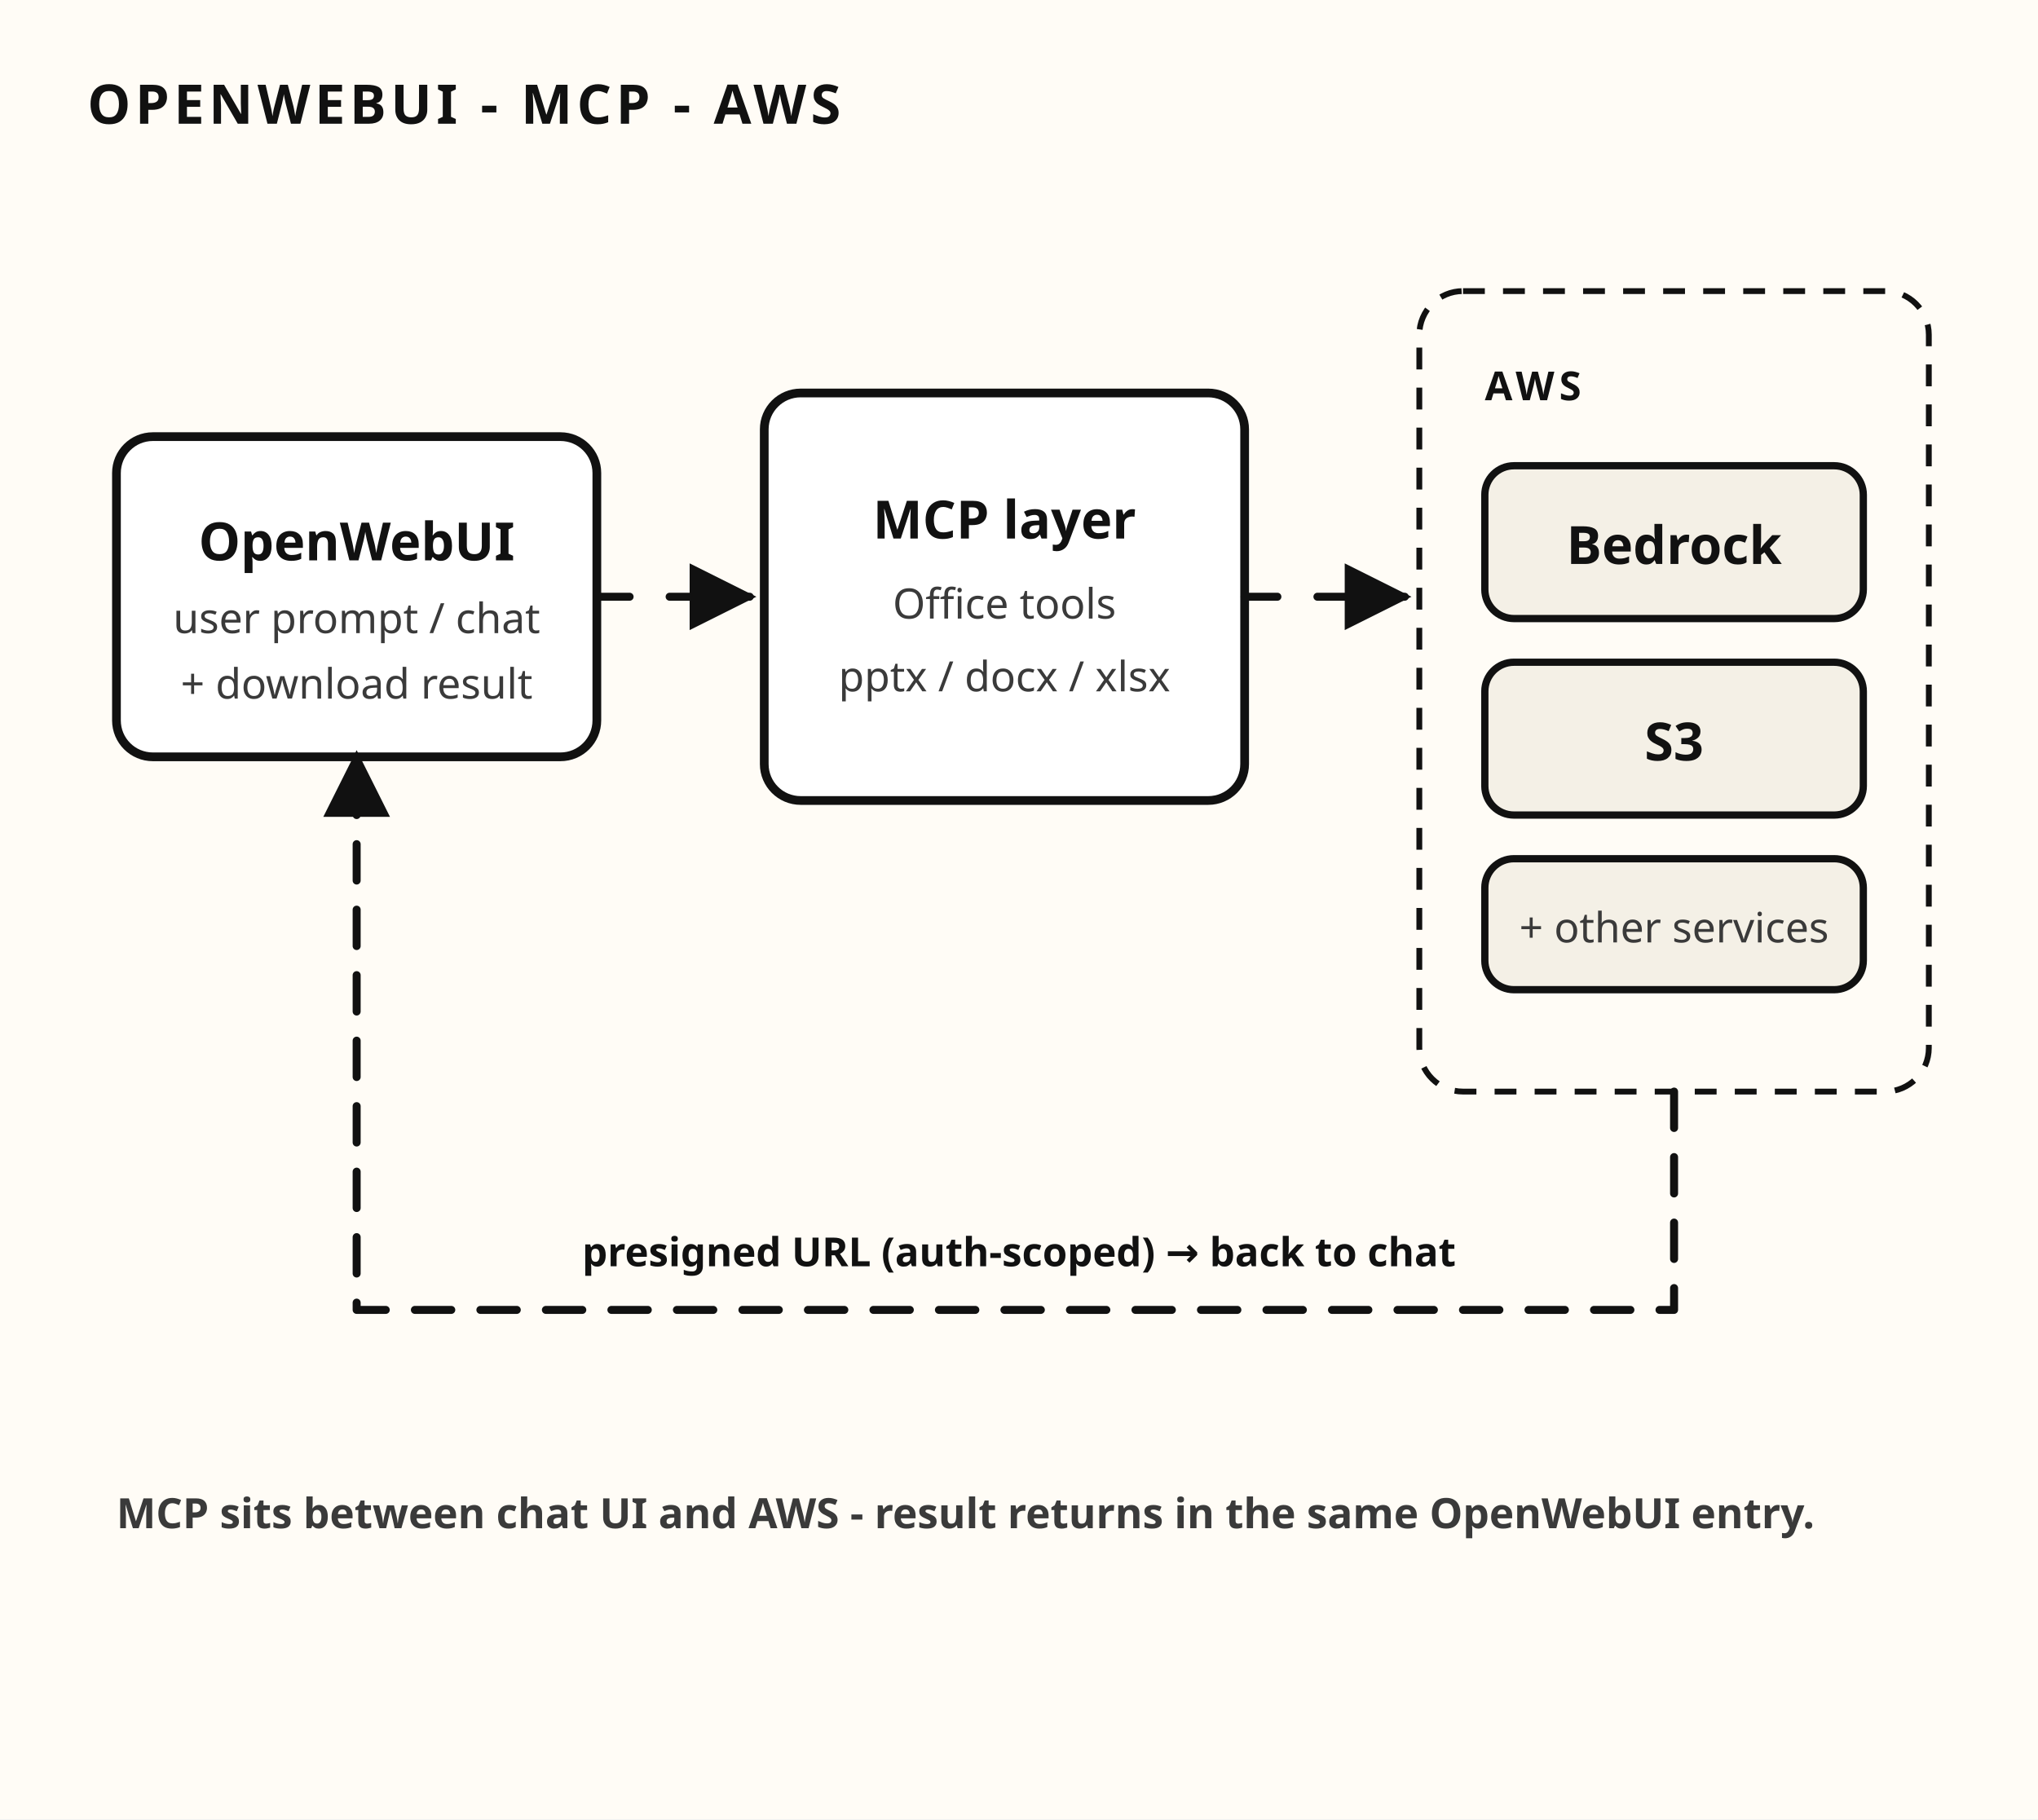
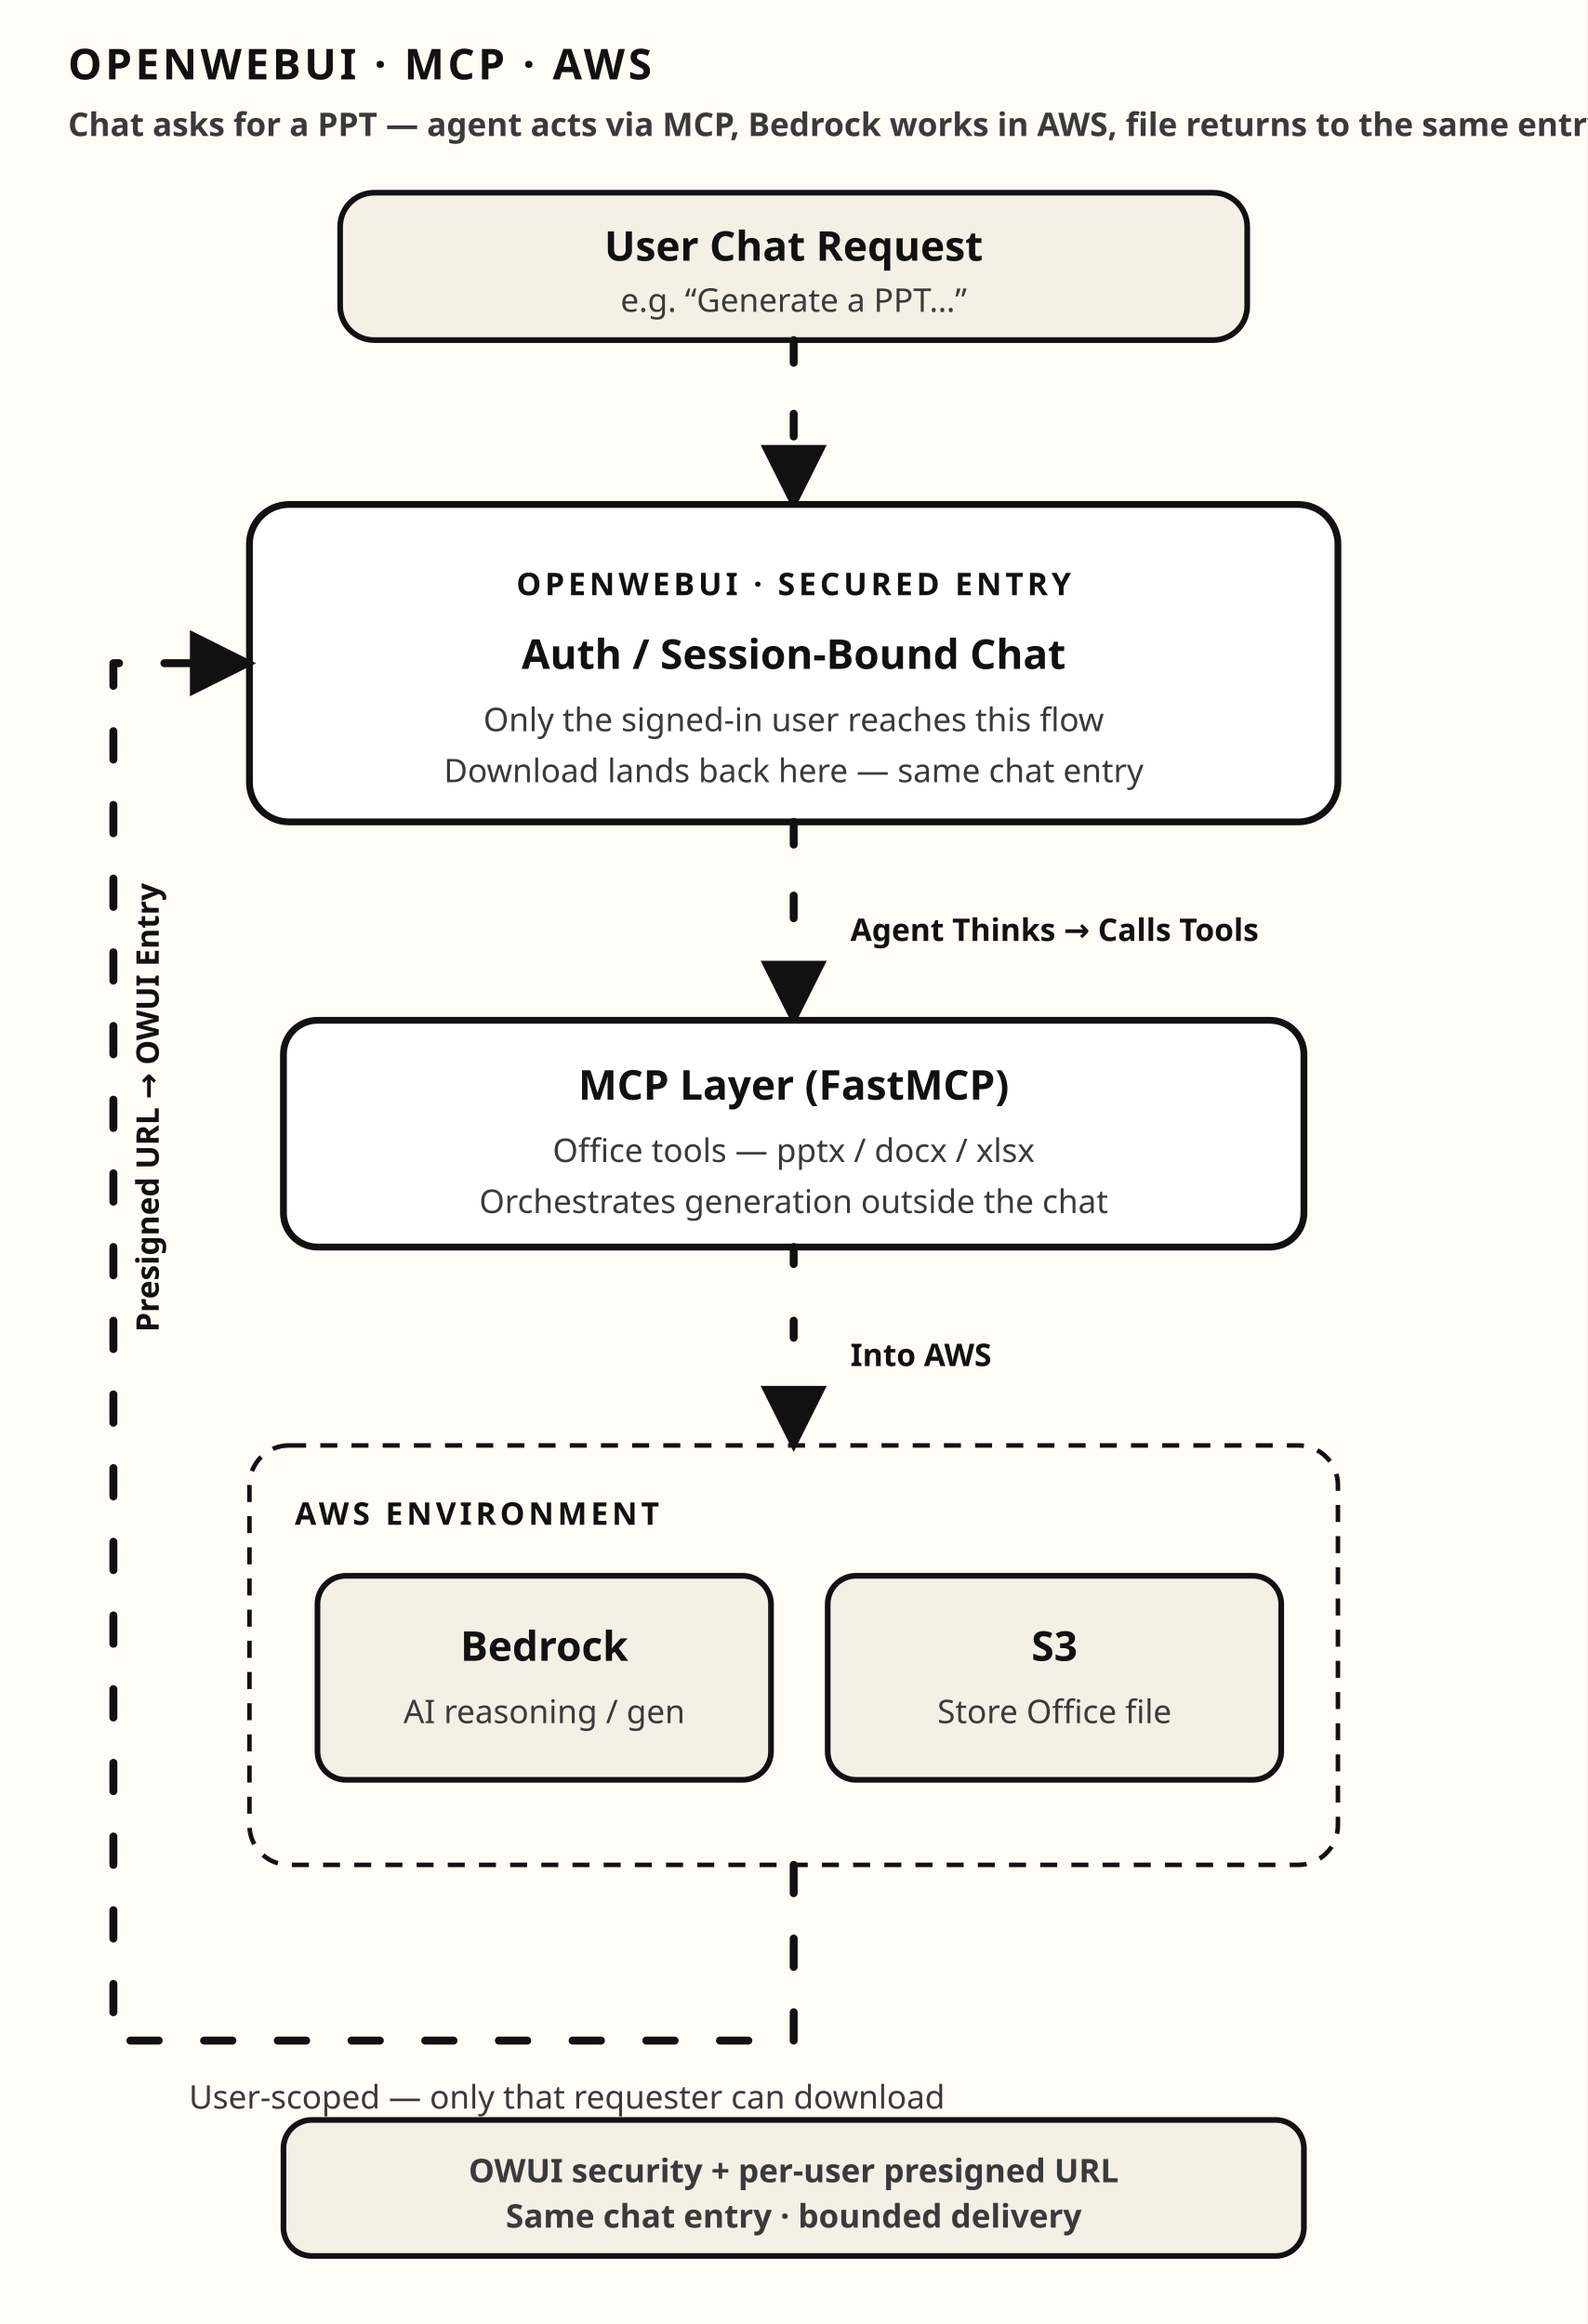
- <svg xmlns="http://www.w3.org/2000/svg" viewBox="0 0 560 500" role="img" aria-labelledby="t d">
+ <svg xmlns="http://www.w3.org/2000/svg" viewBox="0 0 560 820" role="img" aria-labelledby="t d">
  <defs>
    <marker id="a" viewBox="0 0 12 12" refX="10" refY="6" markerWidth="10" markerHeight="10" orient="auto-start-reverse">
      <path d="M1 1 L11 6 L1 11 Z" fill="#111" />
    </marker>
    <style>
      .bg { fill:#fffcf6; }
      .b { fill:#f4f0e6; stroke:#111; stroke-width:2; }
      .hi { fill:#fff; stroke:#111; stroke-width:2.4; }
      .out { fill:none; stroke:#111; stroke-width:1.6; stroke-dasharray:6 5; }
      .plane { fill:none; stroke:#111; stroke-width:1.8; stroke-dasharray:7 5; }
      .cloud { fill:none; stroke:#111; stroke-width:1.6; stroke-dasharray:6 5; }
      .title { font-family:Segoe UI,system-ui,sans-serif; font-size:15px; font-weight:800; letter-spacing:0.08em; fill:#111; }
      .lab { font-family:Segoe UI,system-ui,sans-serif; font-size:14.5px; font-weight:800; fill:#111; }
      .sub { font-family:Segoe UI,system-ui,sans-serif; font-size:11.5px; font-weight:500; fill:#3a3a3a; }
      .cap { font-family:Segoe UI,system-ui,sans-serif; font-size:11px; font-weight:800; letter-spacing:0.12em; fill:#111; }
      .line {
-         stroke:#111; stroke-width:2.2; fill:none; marker-end:url(#a);
+         stroke:#111; stroke-width:2.8; fill:none; marker-end:url(#a);
        stroke-linecap:round; stroke-linejoin:round;
-         stroke-dasharray:9 11;
-         animation: flow 1.05s linear infinite;
+         stroke-dasharray:8 18;
+         animation: flow 1.35s linear infinite;
      }
      .line.ingest {
-         stroke-dasharray: 4 16;
-         animation: flow 1.7s linear infinite;
+         stroke-dasharray: 6 20;
+         animation: flow 1.55s linear infinite;
      }
      .line.return {
-         stroke-dasharray: 10 8;
-         animation: flow 0.85s linear infinite;
+         stroke-dasharray: 10 16;
+         animation: flow 1.15s linear infinite;
      }
      .line.stem {
        marker-end: none;
-         stroke-dasharray: 9 11;
-         animation: flow 1.05s linear infinite;
+         stroke-dasharray: 8 18;
+         animation: flow 1.35s linear infinite;
      }
      .line.gate {
-         stroke-dasharray: 5 7;
-         animation: flow 1.2s linear infinite;
+         stroke-dasharray: 6 14;
+         animation: flow 1.4s linear infinite;
      }
      .hi.pulse {
        animation: node-pulse 2.6s ease-in-out infinite;
      }
      .lbl.flow-lbl {
        animation: lbl-pulse 2.2s ease-in-out infinite;
      }
      .chip { fill:#fff; stroke:#111; stroke-width:1.6; }
      .lbl { font-family:Segoe UI,system-ui,sans-serif; font-size:11px; font-weight:700; fill:#111; }
      .foot { font-family:Segoe UI,system-ui,sans-serif; font-size:11.5px; font-weight:600; fill:#3a3a3a; }
      @keyframes flow {
-         to { stroke-dashoffset: -20; }
+         to { stroke-dashoffset: -52; }
      }
      @keyframes node-pulse {
        0%, 100% { stroke-width: 2.4; }
        50% { stroke-width: 3.4; }
      }
      @keyframes lbl-pulse {
        0%, 100% { opacity: 0.55; }
        50% { opacity: 1; }
      }
      @media (prefers-reduced-motion: reduce) {
        .line, .line.ingest, .line.return, .line.stem, .line.gate, .hi.pulse, .lbl.flow-lbl { animation: none; }
        .line, .line.ingest, .line.return, .line.stem, .line.gate { stroke-dasharray: none; }
      }
    </style>
  </defs>
-   <rect class="bg" width="560" height="500" />
-   <text x="24" y="34" class="title">OPENWEBUI - MCP - AWS</text>
-   <rect class="hi pulse" x="32" y="120" width="132" height="88" rx="10" />
-   <text x="98" y="154" text-anchor="middle" class="lab">OpenWebUI</text>
-   <text x="98" y="174" text-anchor="middle" class="sub">user prompt / chat</text>
-   <text x="98" y="192" text-anchor="middle" class="sub">+ download result</text>
-   <line class="line" x1="164" y1="164" x2="206" y2="164" />
-   <rect class="hi pulse" x="210" y="108" width="132" height="112" rx="10" />
-   <text x="276" y="148" text-anchor="middle" class="lab">MCP layer</text>
-   <text x="276" y="170" text-anchor="middle" class="sub">Office tools</text>
-   <text x="276" y="190" text-anchor="middle" class="sub">pptx / docx / xlsx</text>
-   <line class="line" x1="342" y1="164" x2="386" y2="164" />
-   <rect class="cloud" x="390" y="80" width="140" height="220" rx="12" />
-   <text x="408" y="110" class="cap">AWS</text>
-   <rect class="b" x="408" y="128" width="104" height="42" rx="8" />
-   <text x="460" y="155" text-anchor="middle" class="lab">Bedrock</text>
-   <rect class="b" x="408" y="182" width="104" height="42" rx="8" />
-   <text x="460" y="209" text-anchor="middle" class="lab">S3</text>
-   <rect class="b" x="408" y="236" width="104" height="36" rx="8" />
-   <text x="460" y="259" text-anchor="middle" class="sub">+ other services</text>
-   <path class="line return" d="M460 300 V360 H98 V208" />
-   <text x="280" y="348" text-anchor="middle" class="lbl flow-lbl">presigned URL (auth-scoped) → back to chat</text>
-   <text x="32" y="420" class="foot">MCP sits between chat UI and AWS - result returns in the same OpenWebUI entry.</text>
+   <rect class="bg" width="560" height="820" />
+   <text x="24" y="28" class="title">OPENWEBUI · MCP · AWS</text>
+   <text x="24" y="48" class="foot">Chat asks for a PPT — agent acts via MCP, Bedrock works in AWS, file returns to the same entry</text>
+   <rect class="b" x="120" y="68" width="320" height="52" rx="12" />
+   <text x="280" y="92" text-anchor="middle" class="lab">User Chat Request</text>
+   <text x="280" y="110" text-anchor="middle" class="sub">e.g. “Generate a PPT…”</text>
+   <line class="line" x1="280" y1="120" x2="280" y2="178" />
+   <rect class="hi pulse" x="88" y="178" width="384" height="112" rx="14" />
+   <text x="280" y="210" text-anchor="middle" class="cap">OPENWEBUI · SECURED ENTRY</text>
+   <text x="280" y="236" text-anchor="middle" class="lab">Auth / Session-Bound Chat</text>
+   <text x="280" y="258" text-anchor="middle" class="sub">Only the signed-in user reaches this flow</text>
+   <text x="280" y="276" text-anchor="middle" class="sub">Download lands back here — same chat entry</text>
+   <line class="line" x1="280" y1="290" x2="280" y2="360" />
+   <text x="300" y="332" class="lbl flow-lbl">Agent Thinks → Calls Tools</text>
+   <rect class="hi" x="100" y="360" width="360" height="80" rx="12" />
+   <text x="280" y="388" text-anchor="middle" class="lab">MCP Layer (FastMCP)</text>
+   <text x="280" y="410" text-anchor="middle" class="sub">Office tools — pptx / docx / xlsx</text>
+   <text x="280" y="428" text-anchor="middle" class="sub">Orchestrates generation outside the chat</text>
+   <line class="line ingest" x1="280" y1="440" x2="280" y2="510" />
+   <text x="300" y="482" class="lbl flow-lbl">Into AWS</text>
+   <rect class="cloud" x="88" y="510" width="384" height="148" rx="14" />
+   <text x="104" y="538" class="cap">AWS ENVIRONMENT</text>
+   <rect class="b" x="112" y="556" width="160" height="72" rx="10" />
+   <text x="192" y="586" text-anchor="middle" class="lab">Bedrock</text>
+   <text x="192" y="608" text-anchor="middle" class="sub">AI reasoning / gen</text>
+   <rect class="b" x="292" y="556" width="160" height="72" rx="10" />
+   <text x="372" y="586" text-anchor="middle" class="lab">S3</text>
+   <text x="372" y="608" text-anchor="middle" class="sub">Store Office file</text>
+   <path class="line return" d="M280 658 V720 H40 V234 H88" />
+   <text x="56" y="470" class="lbl flow-lbl" transform="rotate(-90 56 470)">Presigned URL → OWUI Entry</text>
+   <text x="200" y="744" text-anchor="middle" class="sub">User-scoped — only that requester can download</text>
+   <rect class="b" x="100" y="748" width="360" height="48" rx="10" />
+   <text x="280" y="770" text-anchor="middle" class="foot">OWUI security + per-user presigned URL</text>
+   <text x="280" y="786" text-anchor="middle" class="foot">Same chat entry · bounded delivery</text>
</svg>
